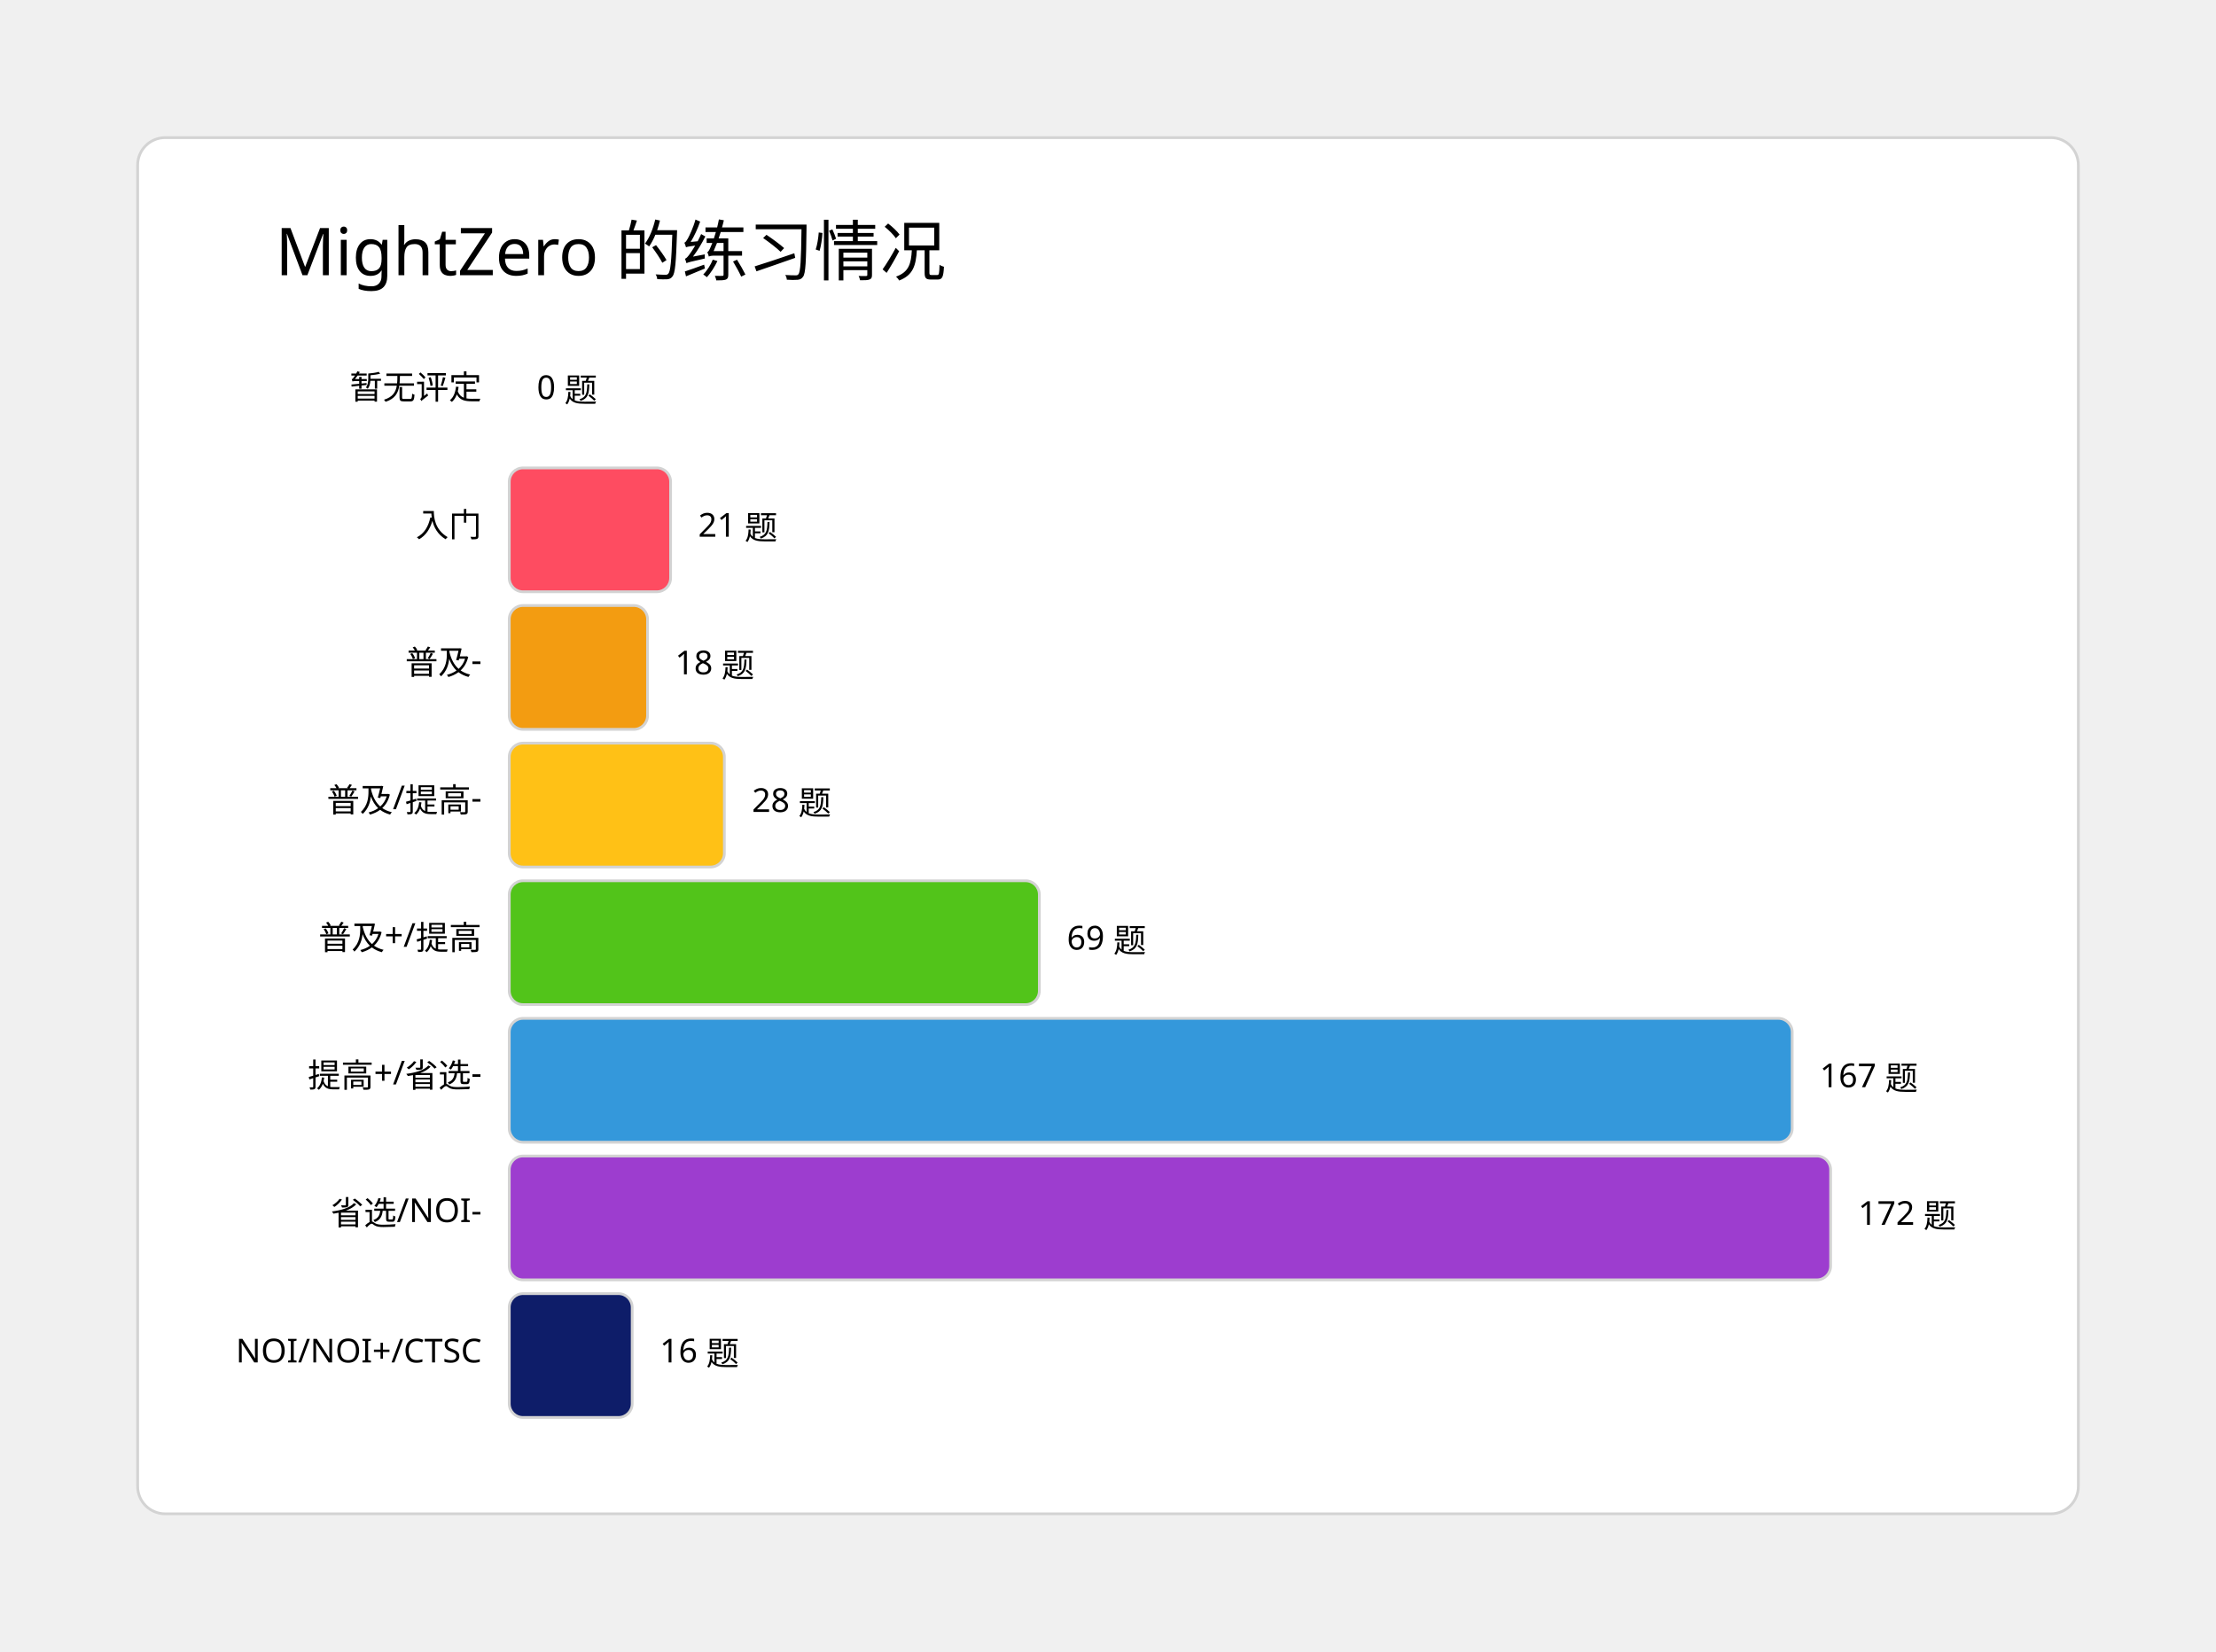
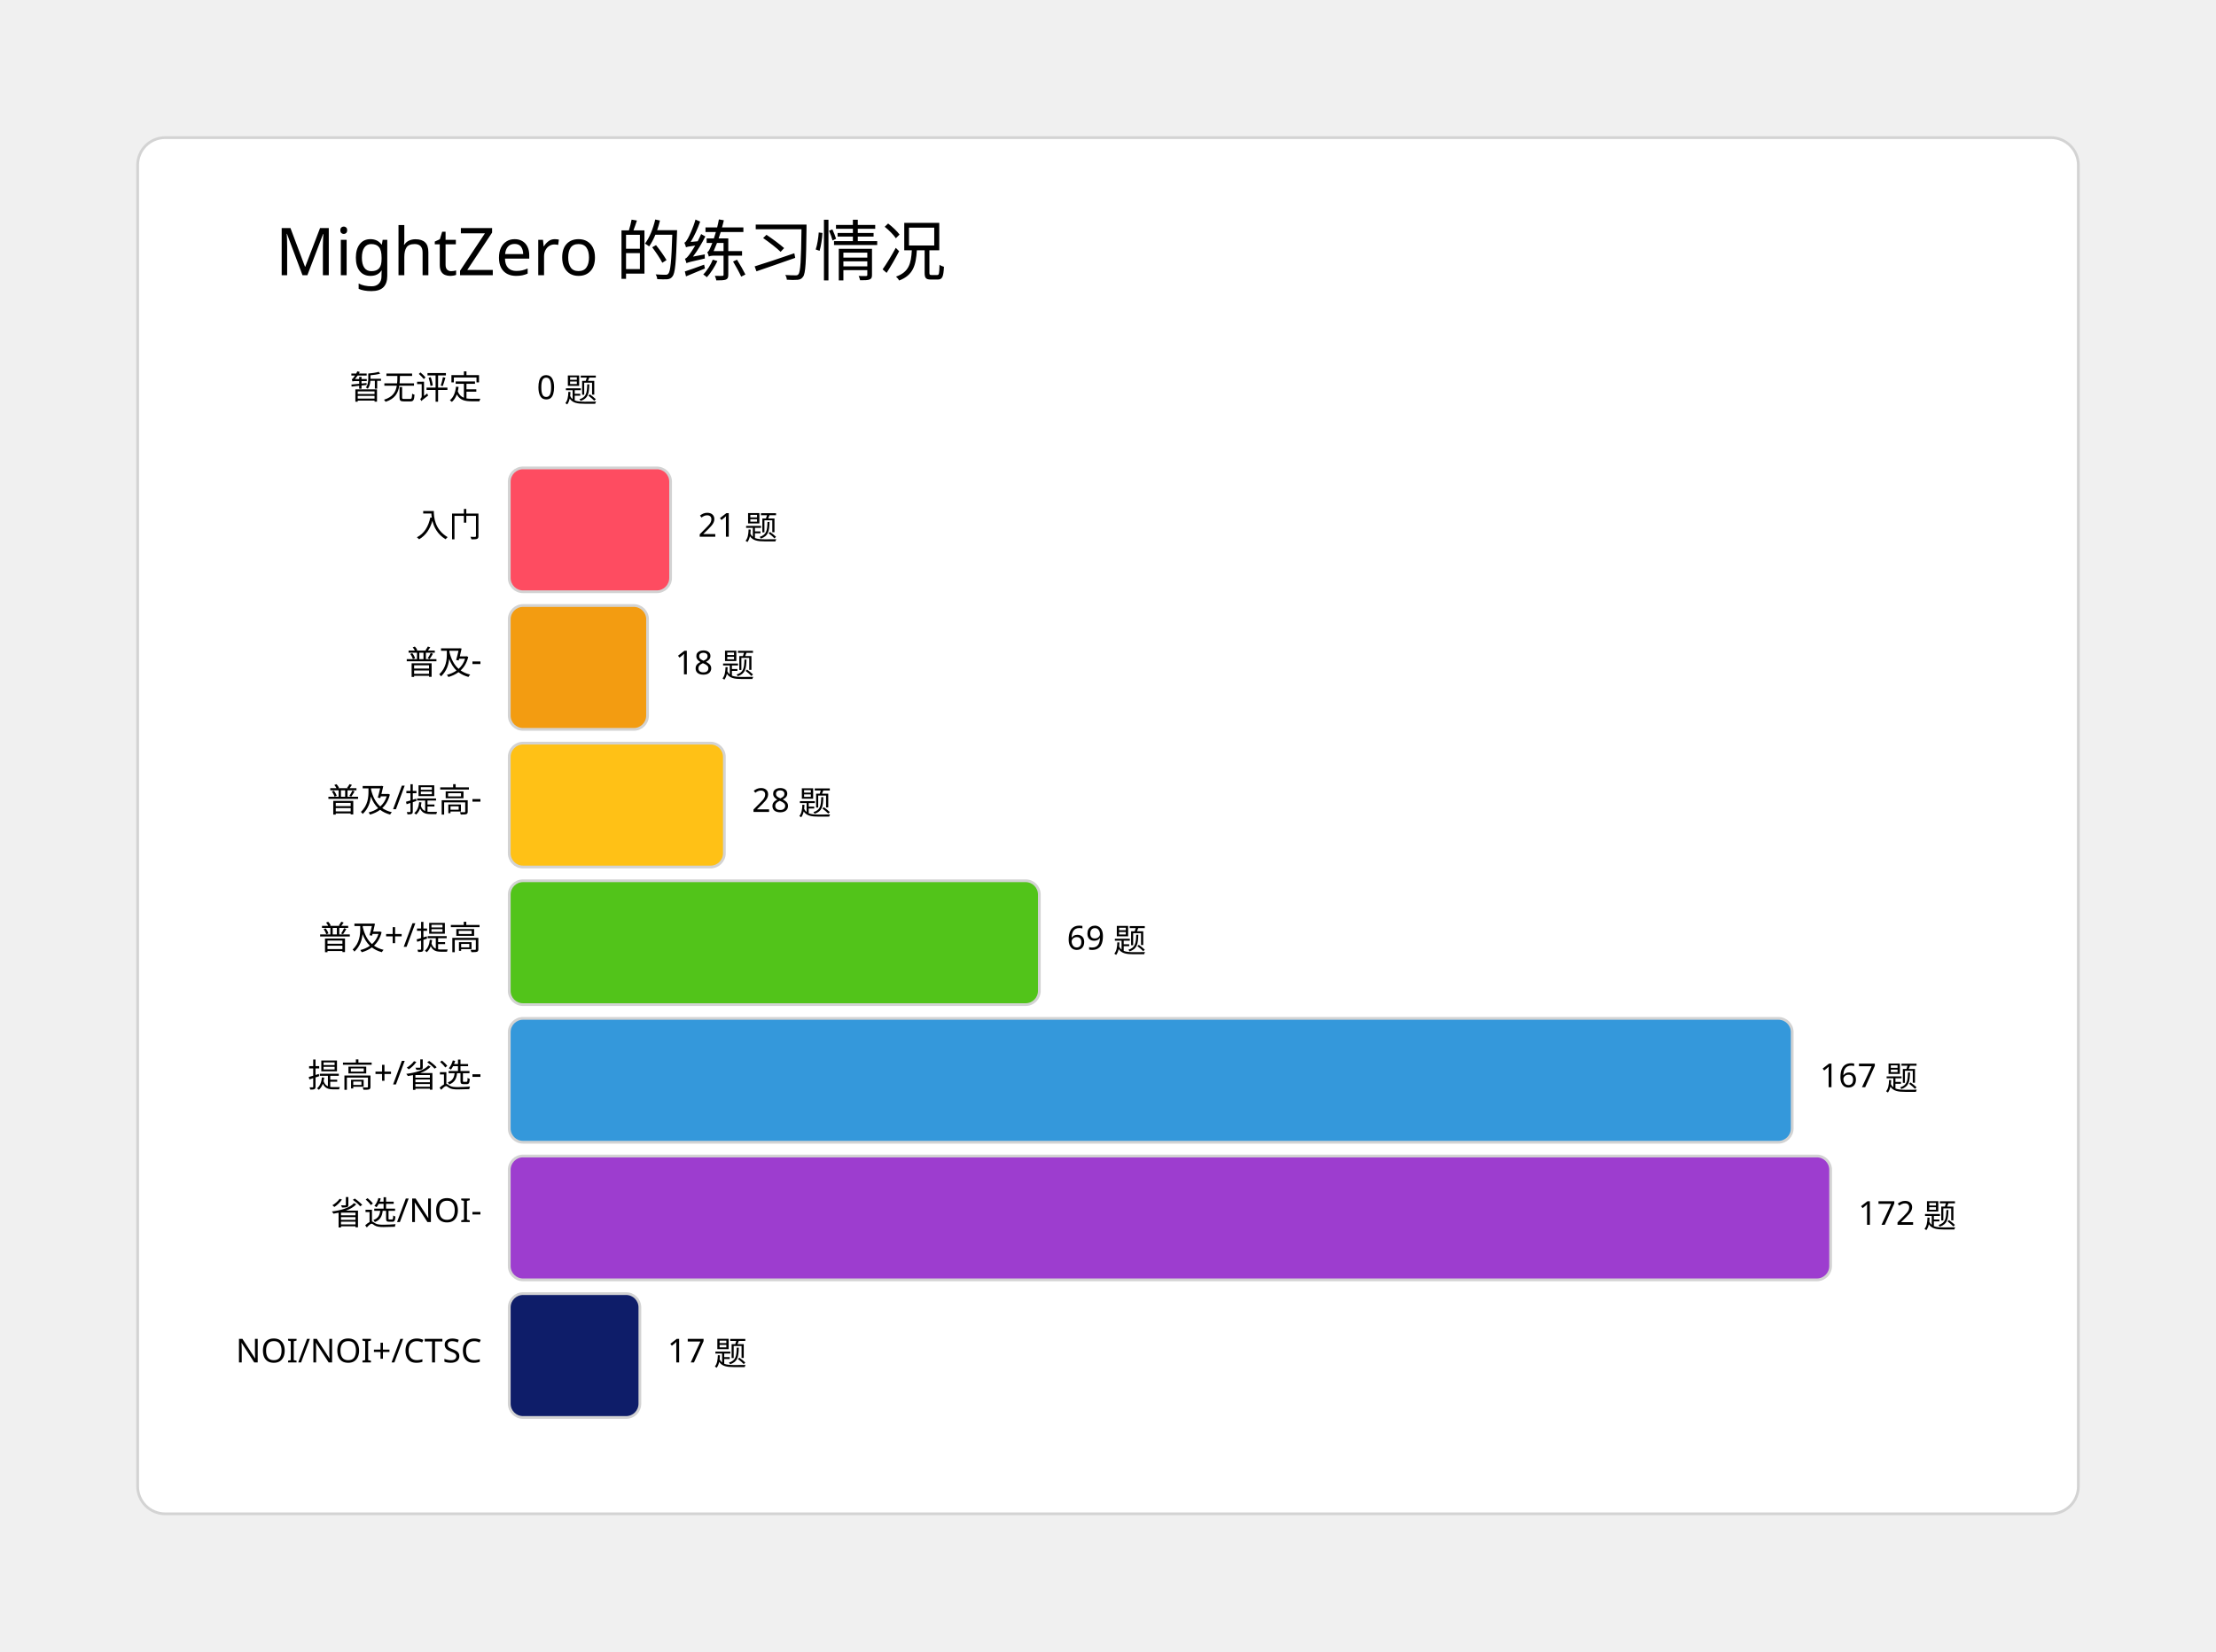
<svg xmlns="http://www.w3.org/2000/svg" baseProfile="tiny" height="600" version="1.2" width="805">
  <defs />
  <rect fill="white" height="500" rx="10" ry="10" stroke="lightgray" stroke-width="1" width="705" x="50" y="50" />
  <text font-family="SimHei" font-size="24" text-anchor="start" x="100" y="100">MightZero 的练习情况</text>
  <rect fill="#bfbfbf" height="45.0" rx="5" ry="5" stroke="lightgray" stroke-width="1" width="0.0" x="185" y="120.0" />
  <text font-family="SimHei" font-size="12" text-anchor="start" x="195.0" y="145.0">0 题</text>
  <text font-family="SimHei" font-size="12" text-anchor="end" x="175" y="145.0">暂无评定</text>
  <rect fill="#fe4c61" height="45.0" rx="5" ry="5" stroke="lightgray" stroke-width="1" width="58.605" x="185" y="170.0" />
  <text font-family="SimHei" font-size="12" text-anchor="start" x="253.605" y="195.0">21 题</text>
  <text font-family="SimHei" font-size="12" text-anchor="end" x="175" y="195.0">入门</text>
  <rect fill="#f39c11" height="45.0" rx="5" ry="5" stroke="lightgray" stroke-width="1" width="50.233" x="185" y="220.0" />
  <text font-family="SimHei" font-size="12" text-anchor="start" x="245.233" y="245.0">18 题</text>
  <text font-family="SimHei" font-size="12" text-anchor="end" x="175" y="245.0">普及-</text>
  <rect fill="#ffc116" height="45.0" rx="5" ry="5" stroke="lightgray" stroke-width="1" width="78.139" x="185" y="270.0" />
  <text font-family="SimHei" font-size="12" text-anchor="start" x="273.14" y="295.0">28 题</text>
  <text font-family="SimHei" font-size="12" text-anchor="end" x="175" y="295.0">普及/提高-</text>
  <rect fill="#52c41a" height="45.0" rx="5" ry="5" stroke="lightgray" stroke-width="1" width="192.558" x="185" y="320.0" />
  <text font-family="SimHei" font-size="12" text-anchor="start" x="387.558" y="345.0">69 题</text>
  <text font-family="SimHei" font-size="12" text-anchor="end" x="175" y="345.0">普及+/提高</text>
  <rect fill="#3498db" height="45.0" rx="5" ry="5" stroke="lightgray" stroke-width="1" width="466.046" x="185" y="370.0" />
  <text font-family="SimHei" font-size="12" text-anchor="start" x="661.047" y="395.0">167 题</text>
  <text font-family="SimHei" font-size="12" text-anchor="end" x="175" y="395.0">提高+/省选-</text>
  <rect fill="#9d3dcf" height="45.0" rx="5" ry="5" stroke="lightgray" stroke-width="1" width="480.0" x="185" y="420.0" />
  <text font-family="SimHei" font-size="12" text-anchor="start" x="675.0" y="445.0">172 题</text>
  <text font-family="SimHei" font-size="12" text-anchor="end" x="175" y="445.0">省选/NOI-</text>
-   <rect fill="#0e1d69" height="45.0" rx="5" ry="5" stroke="lightgray" stroke-width="1" width="44.651" x="185" y="470.0" />
-   <text font-family="SimHei" font-size="12" text-anchor="start" x="239.651" y="495.0">16 题</text>
+   <rect fill="#0e1d69" height="45.0" rx="5" ry="5" stroke="lightgray" stroke-width="1" width="47.442" x="185" y="470.0" />
+   <text font-family="SimHei" font-size="12" text-anchor="start" x="242.442" y="495.0">17 题</text>
  <text font-family="SimHei" font-size="12" text-anchor="end" x="175" y="495.0">NOI/NOI+/CTSC</text>
-   <text font-family="SimHei" font-size="14" opacity="0" text-anchor="start" x="-1000" y="-1000">生成时间: 2025-01-25 12:39:36</text>
+   <text font-family="SimHei" font-size="14" opacity="0" text-anchor="start" x="-1000" y="-1000">生成时间: 2025-01-26 00:52:17</text>
</svg>
